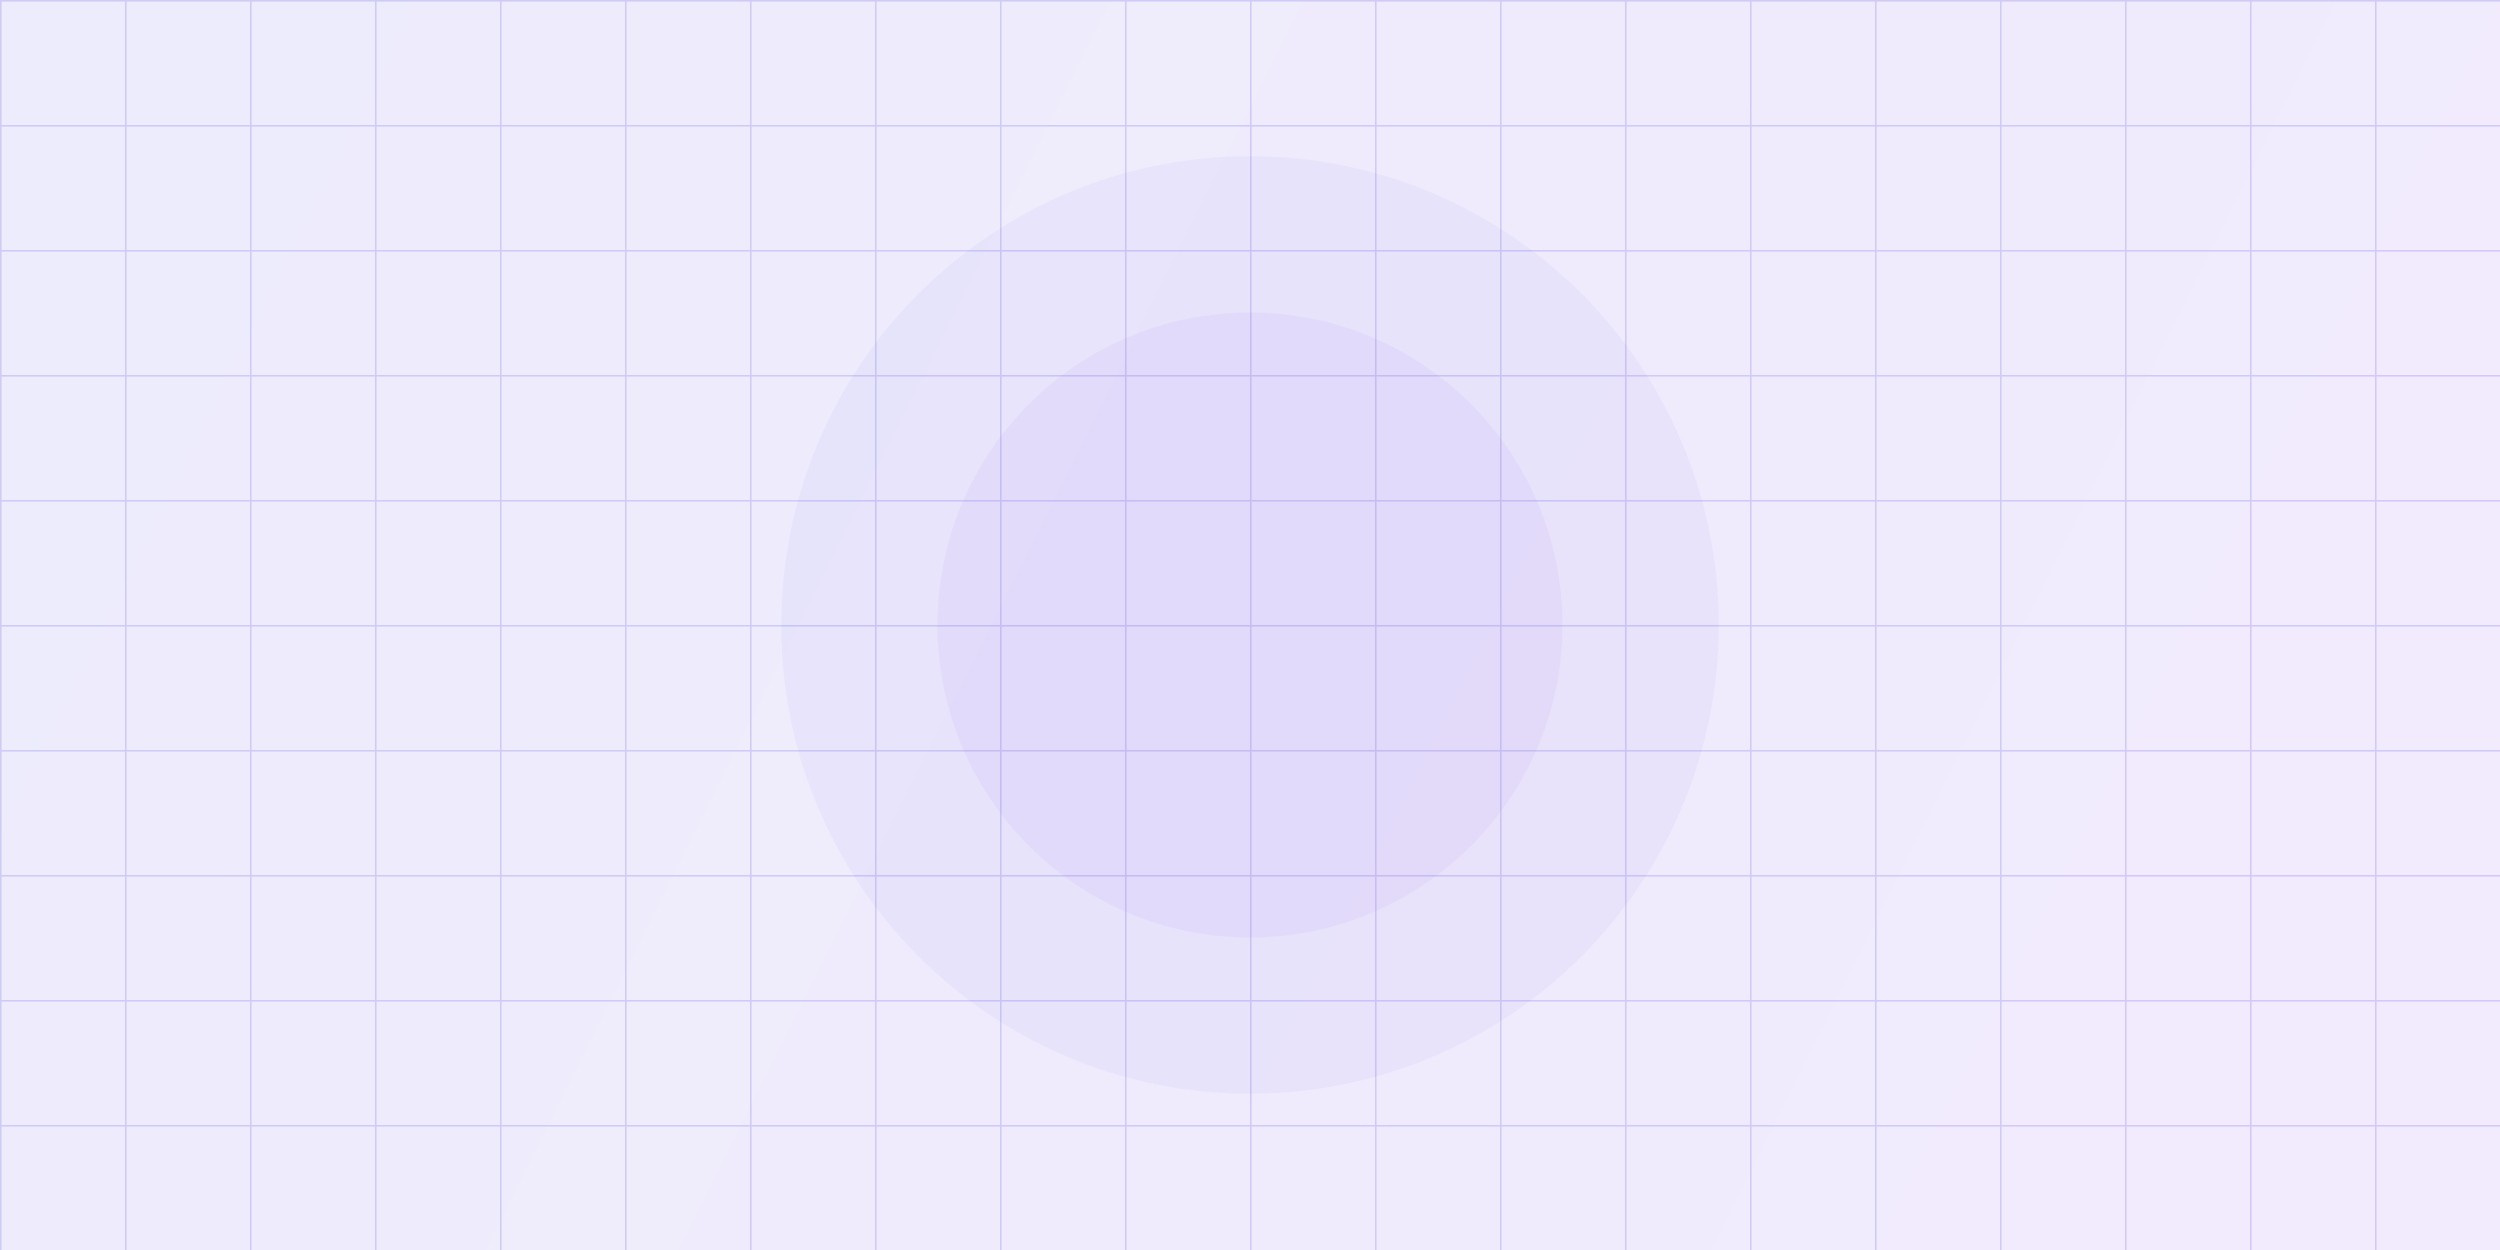
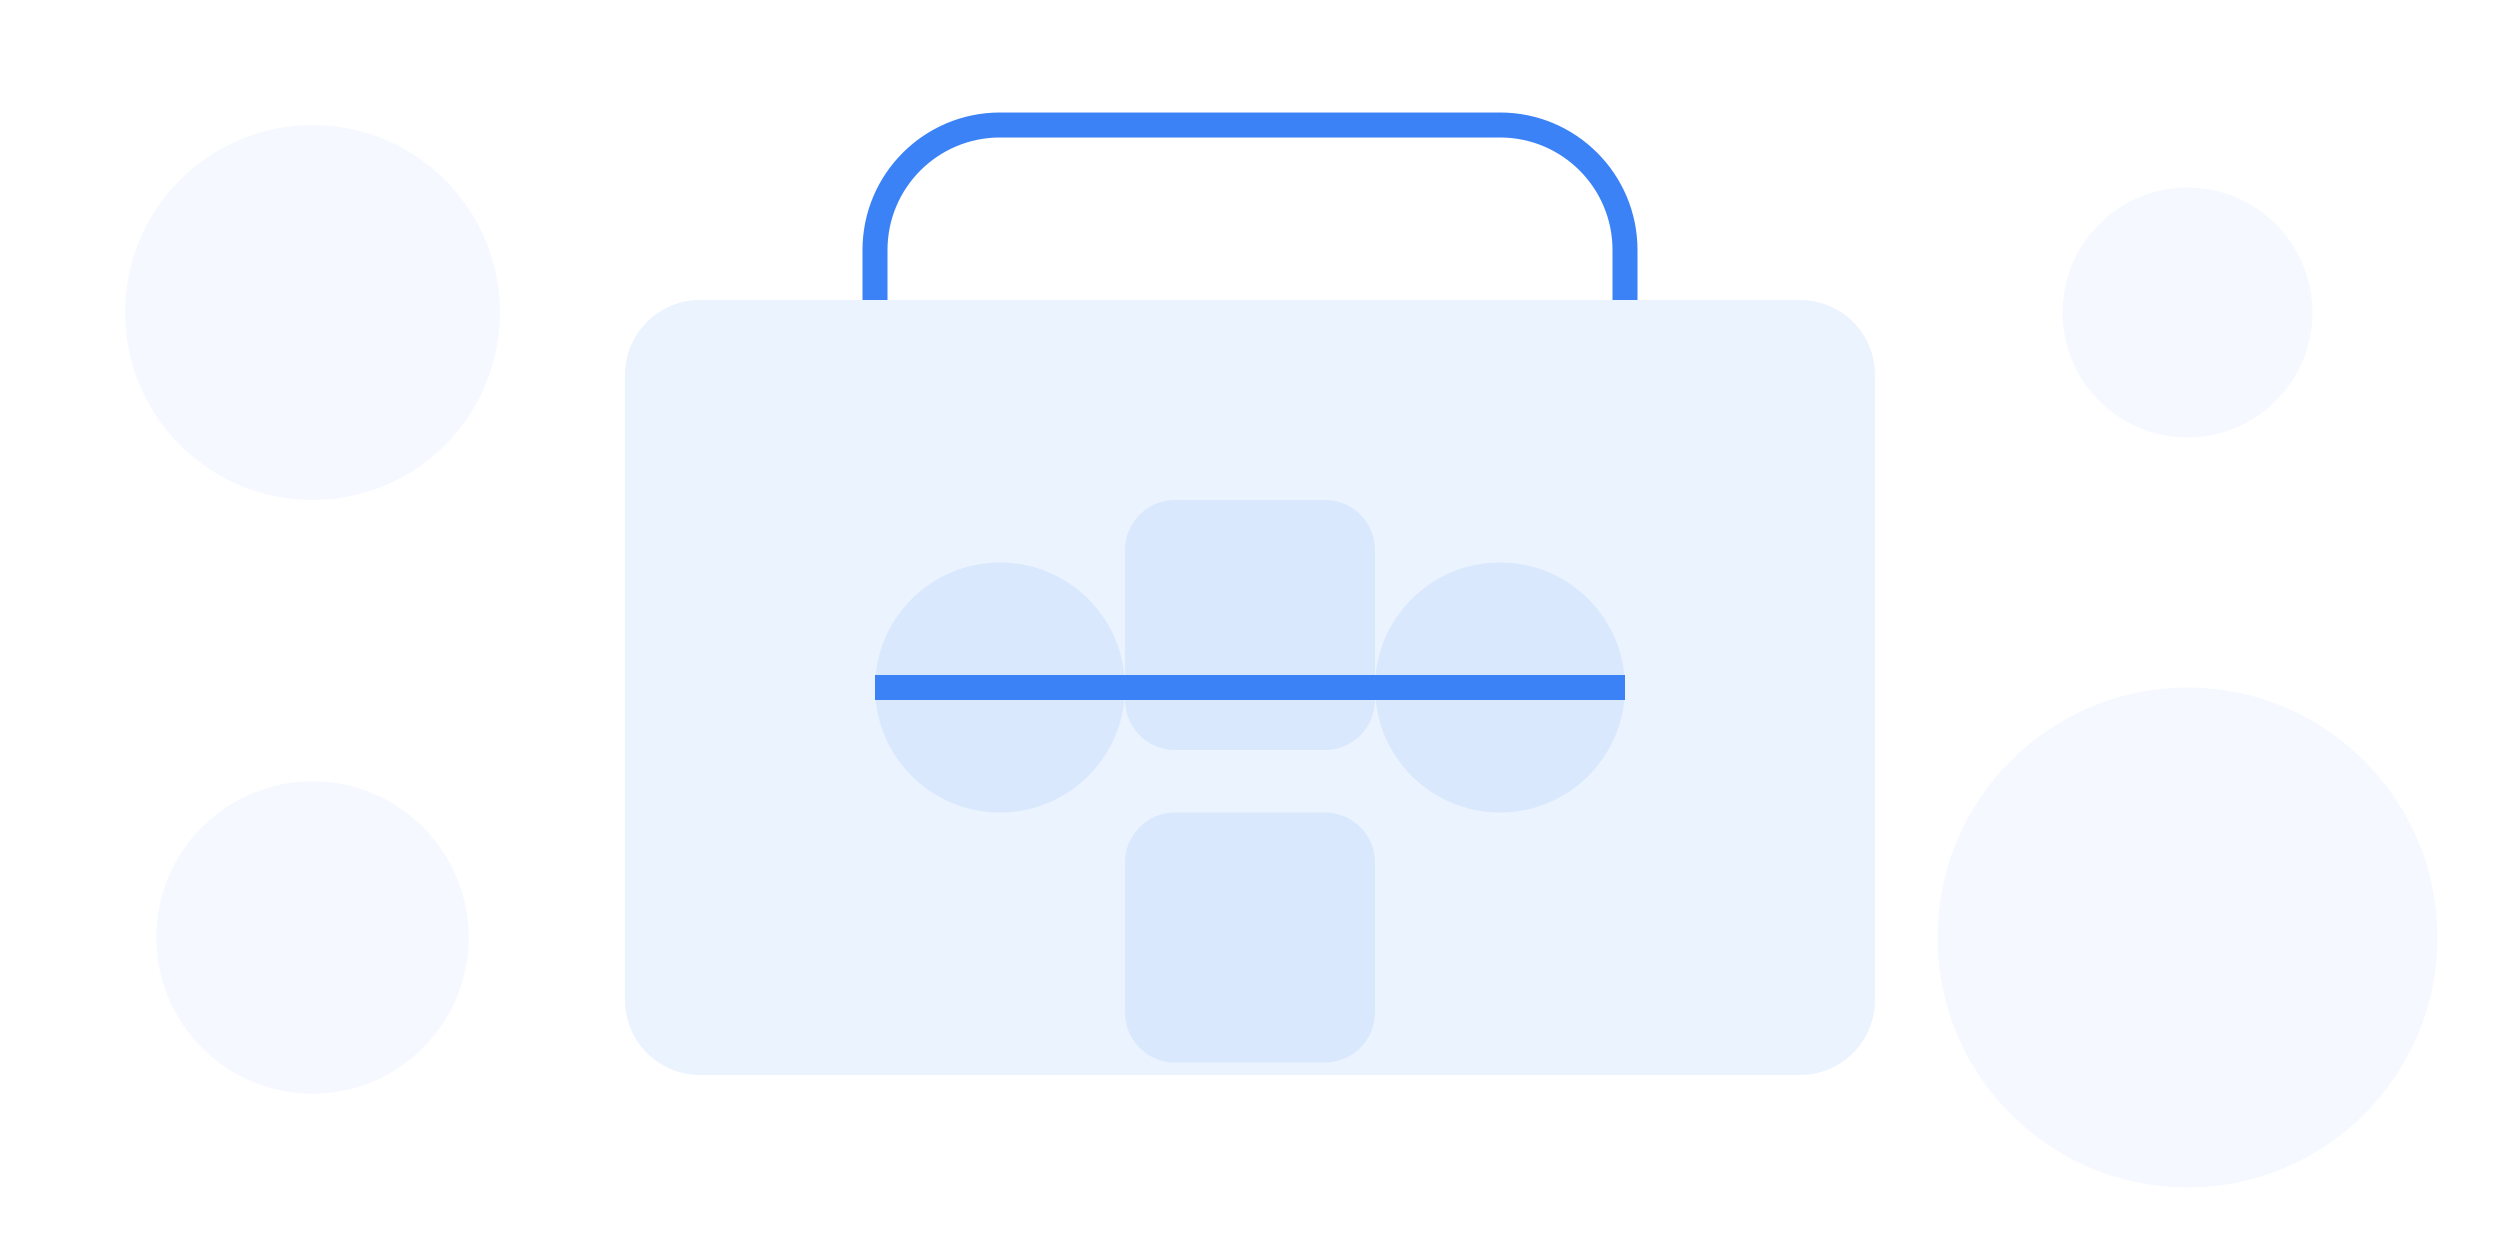
- <svg xmlns="http://www.w3.org/2000/svg" width="800" height="400" viewBox="0 0 800 400" fill="none">
-   <defs>
-     <pattern id="grid" width="40" height="40" patternUnits="userSpaceOnUse">
-       <path d="M 40 0 L 0 0 0 40" fill="none" stroke="#4F46E5" stroke-width="1" opacity="0.2" />
-     </pattern>
-     <linearGradient id="gradient" x1="0" y1="0" x2="800" y2="400" gradientUnits="userSpaceOnUse">
-       <stop offset="0%" stop-color="#4F46E5" stop-opacity="0.1" />
-       <stop offset="100%" stop-color="#7C3AED" stop-opacity="0.1" />
-     </linearGradient>
-   </defs>
-   <rect width="800" height="400" fill="url(#gradient)" />
-   <rect width="800" height="400" fill="url(#grid)" />
-   <circle cx="400" cy="200" r="150" fill="#4F46E5" fill-opacity="0.05" />
-   <circle cx="400" cy="200" r="100" fill="#7C3AED" fill-opacity="0.05" />
+ <svg xmlns="http://www.w3.org/2000/svg" width="400" height="200" viewBox="0 0 400 200" fill="none">
+   <path d="M100 60C100 53.373 105.373 48 112 48H288C294.627 48 300 53.373 300 60V160C300 166.627 294.627 172 288 172H112C105.373 172 100 166.627 100 160V60Z" fill="#3B82F6" fill-opacity="0.1" />
+   <path d="M140 48V40C140 28.954 148.954 20 160 20H240C251.046 20 260 28.954 260 40V48" stroke="#3B82F6" stroke-width="4" />
+   <circle cx="160" cy="110" r="20" fill="#3B82F6" fill-opacity="0.1" />
+   <circle cx="240" cy="110" r="20" fill="#3B82F6" fill-opacity="0.1" />
+   <path d="M140 110H260" stroke="#3B82F6" stroke-width="4" />
+   <rect x="180" y="80" width="40" height="40" rx="8" fill="#3B82F6" fill-opacity="0.1" />
+   <rect x="180" y="130" width="40" height="40" rx="8" fill="#3B82F6" fill-opacity="0.1" />
+   <circle cx="50" cy="50" r="30" fill="#3B82F6" fill-opacity="0.05" />
+   <circle cx="350" cy="150" r="40" fill="#3B82F6" fill-opacity="0.05" />
+   <circle cx="350" cy="50" r="20" fill="#3B82F6" fill-opacity="0.05" />
+   <circle cx="50" cy="150" r="25" fill="#3B82F6" fill-opacity="0.05" />
</svg>
